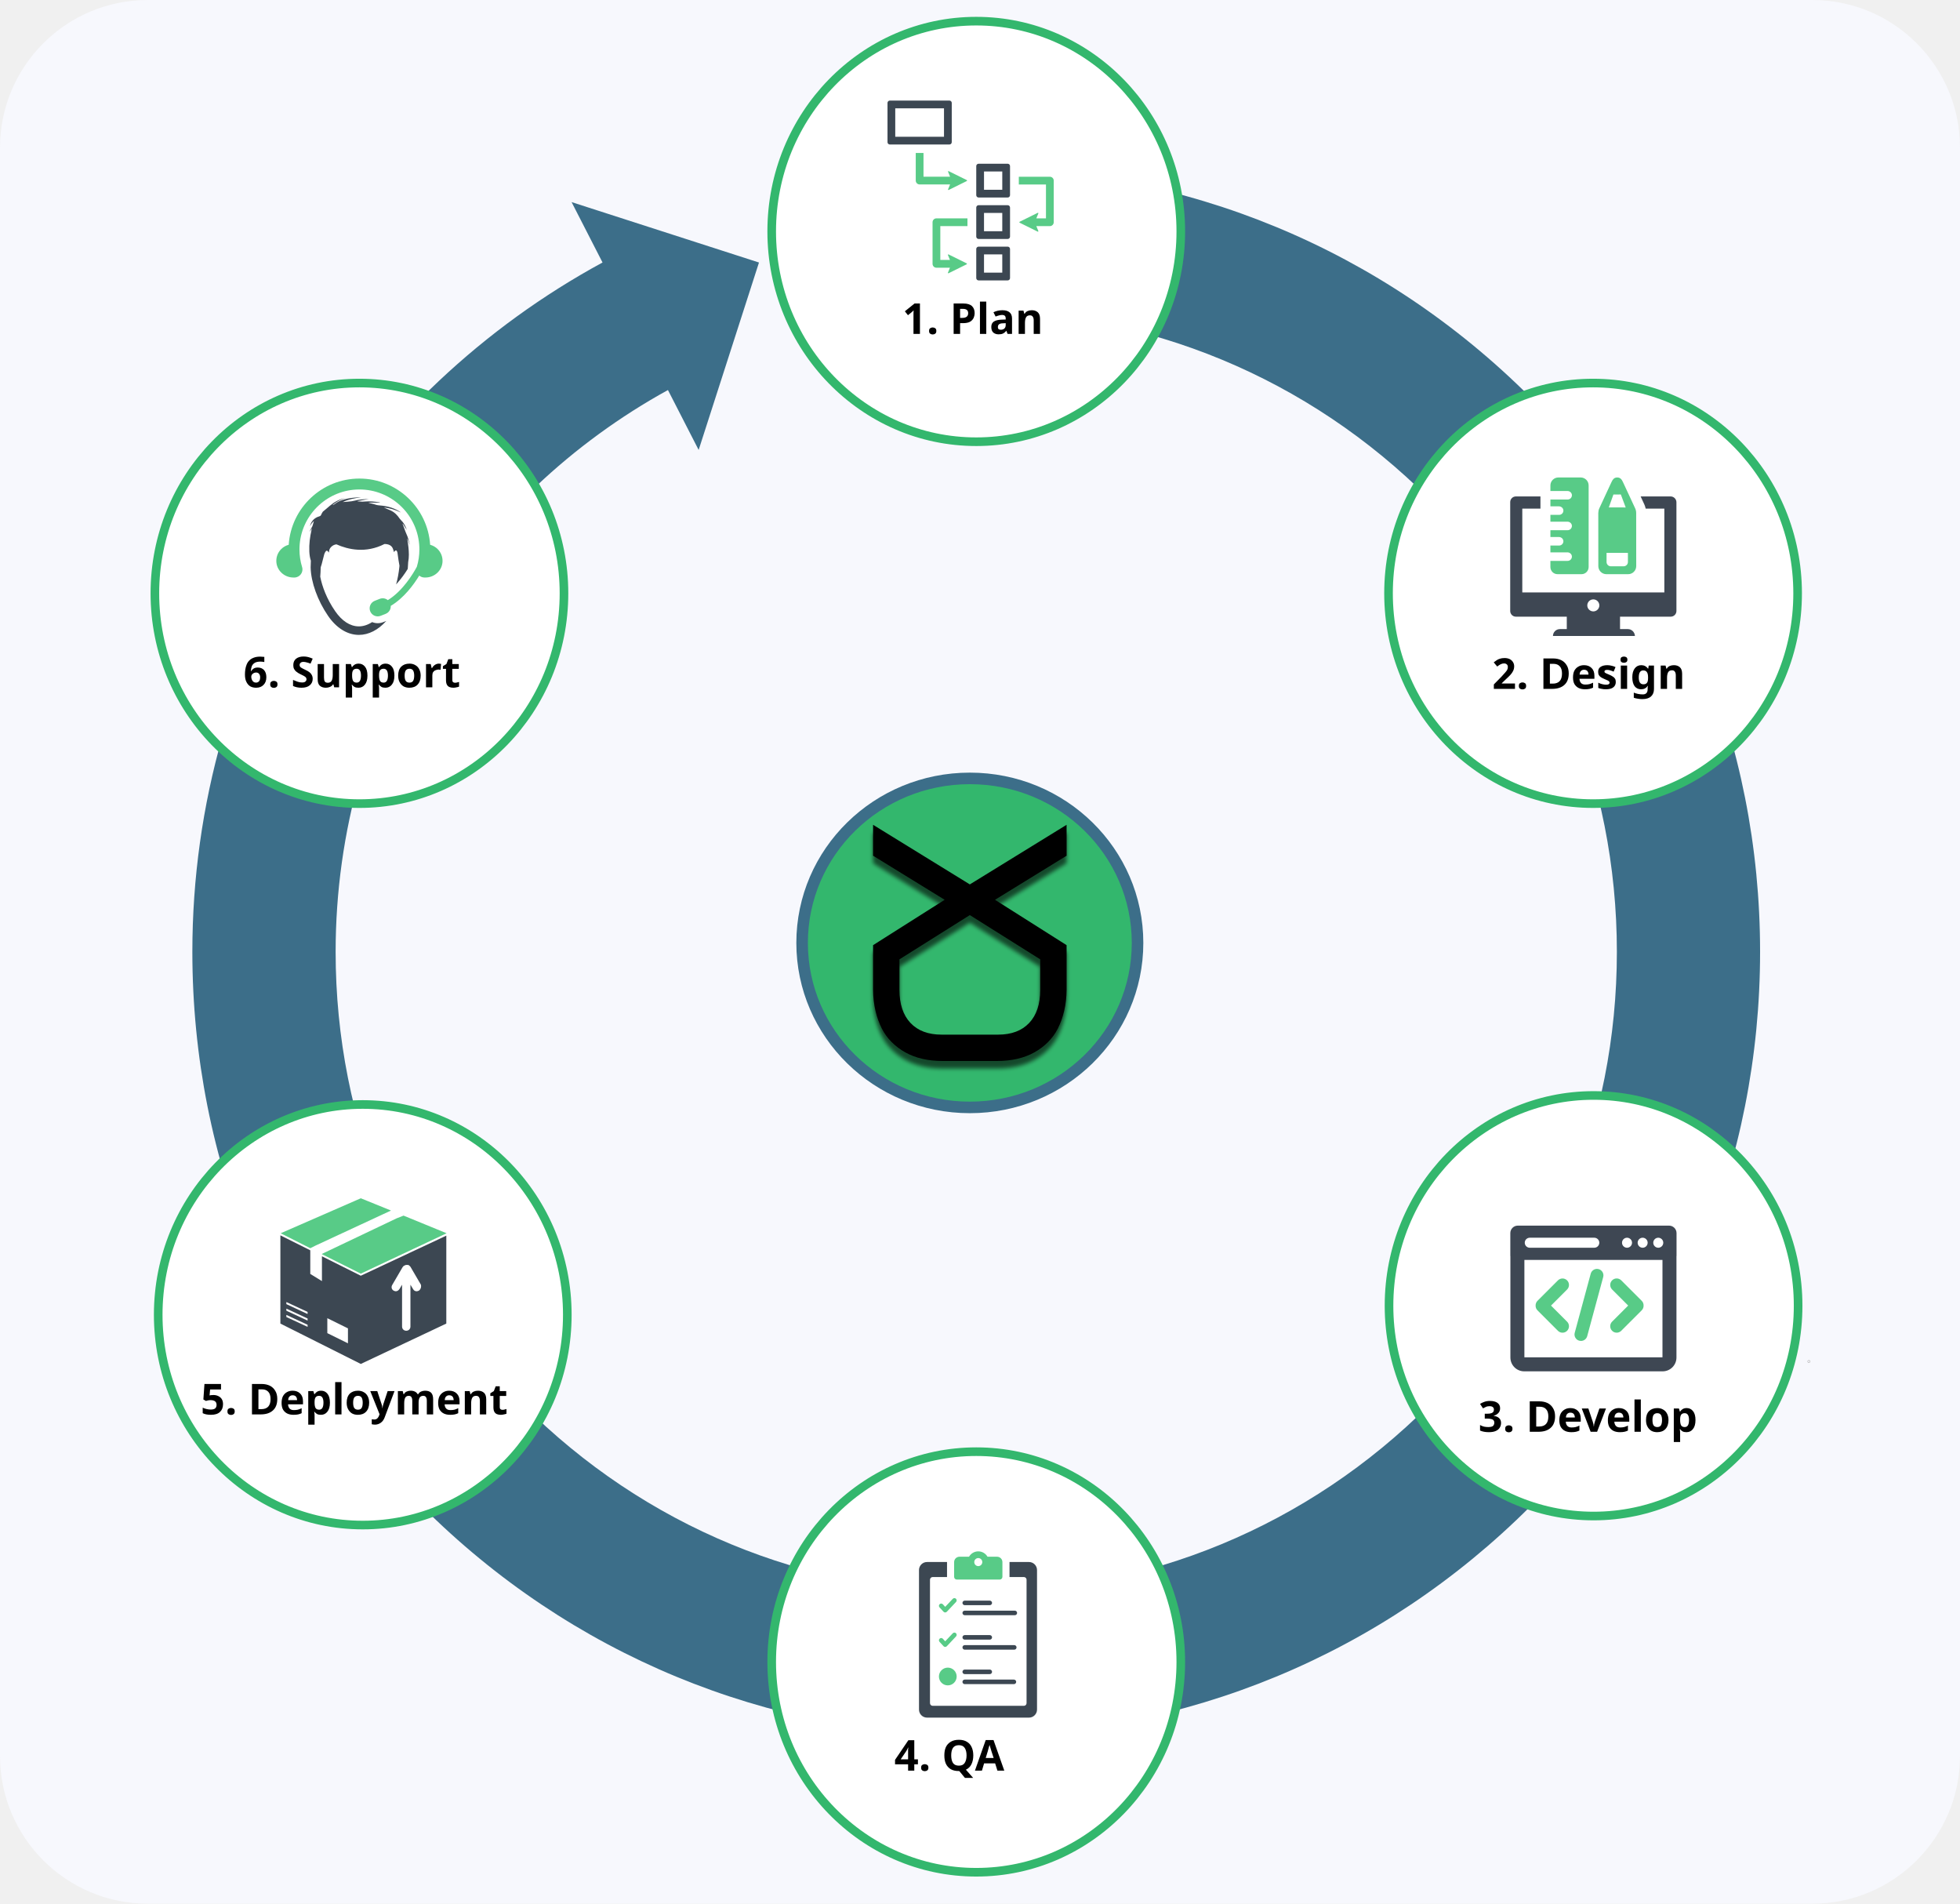
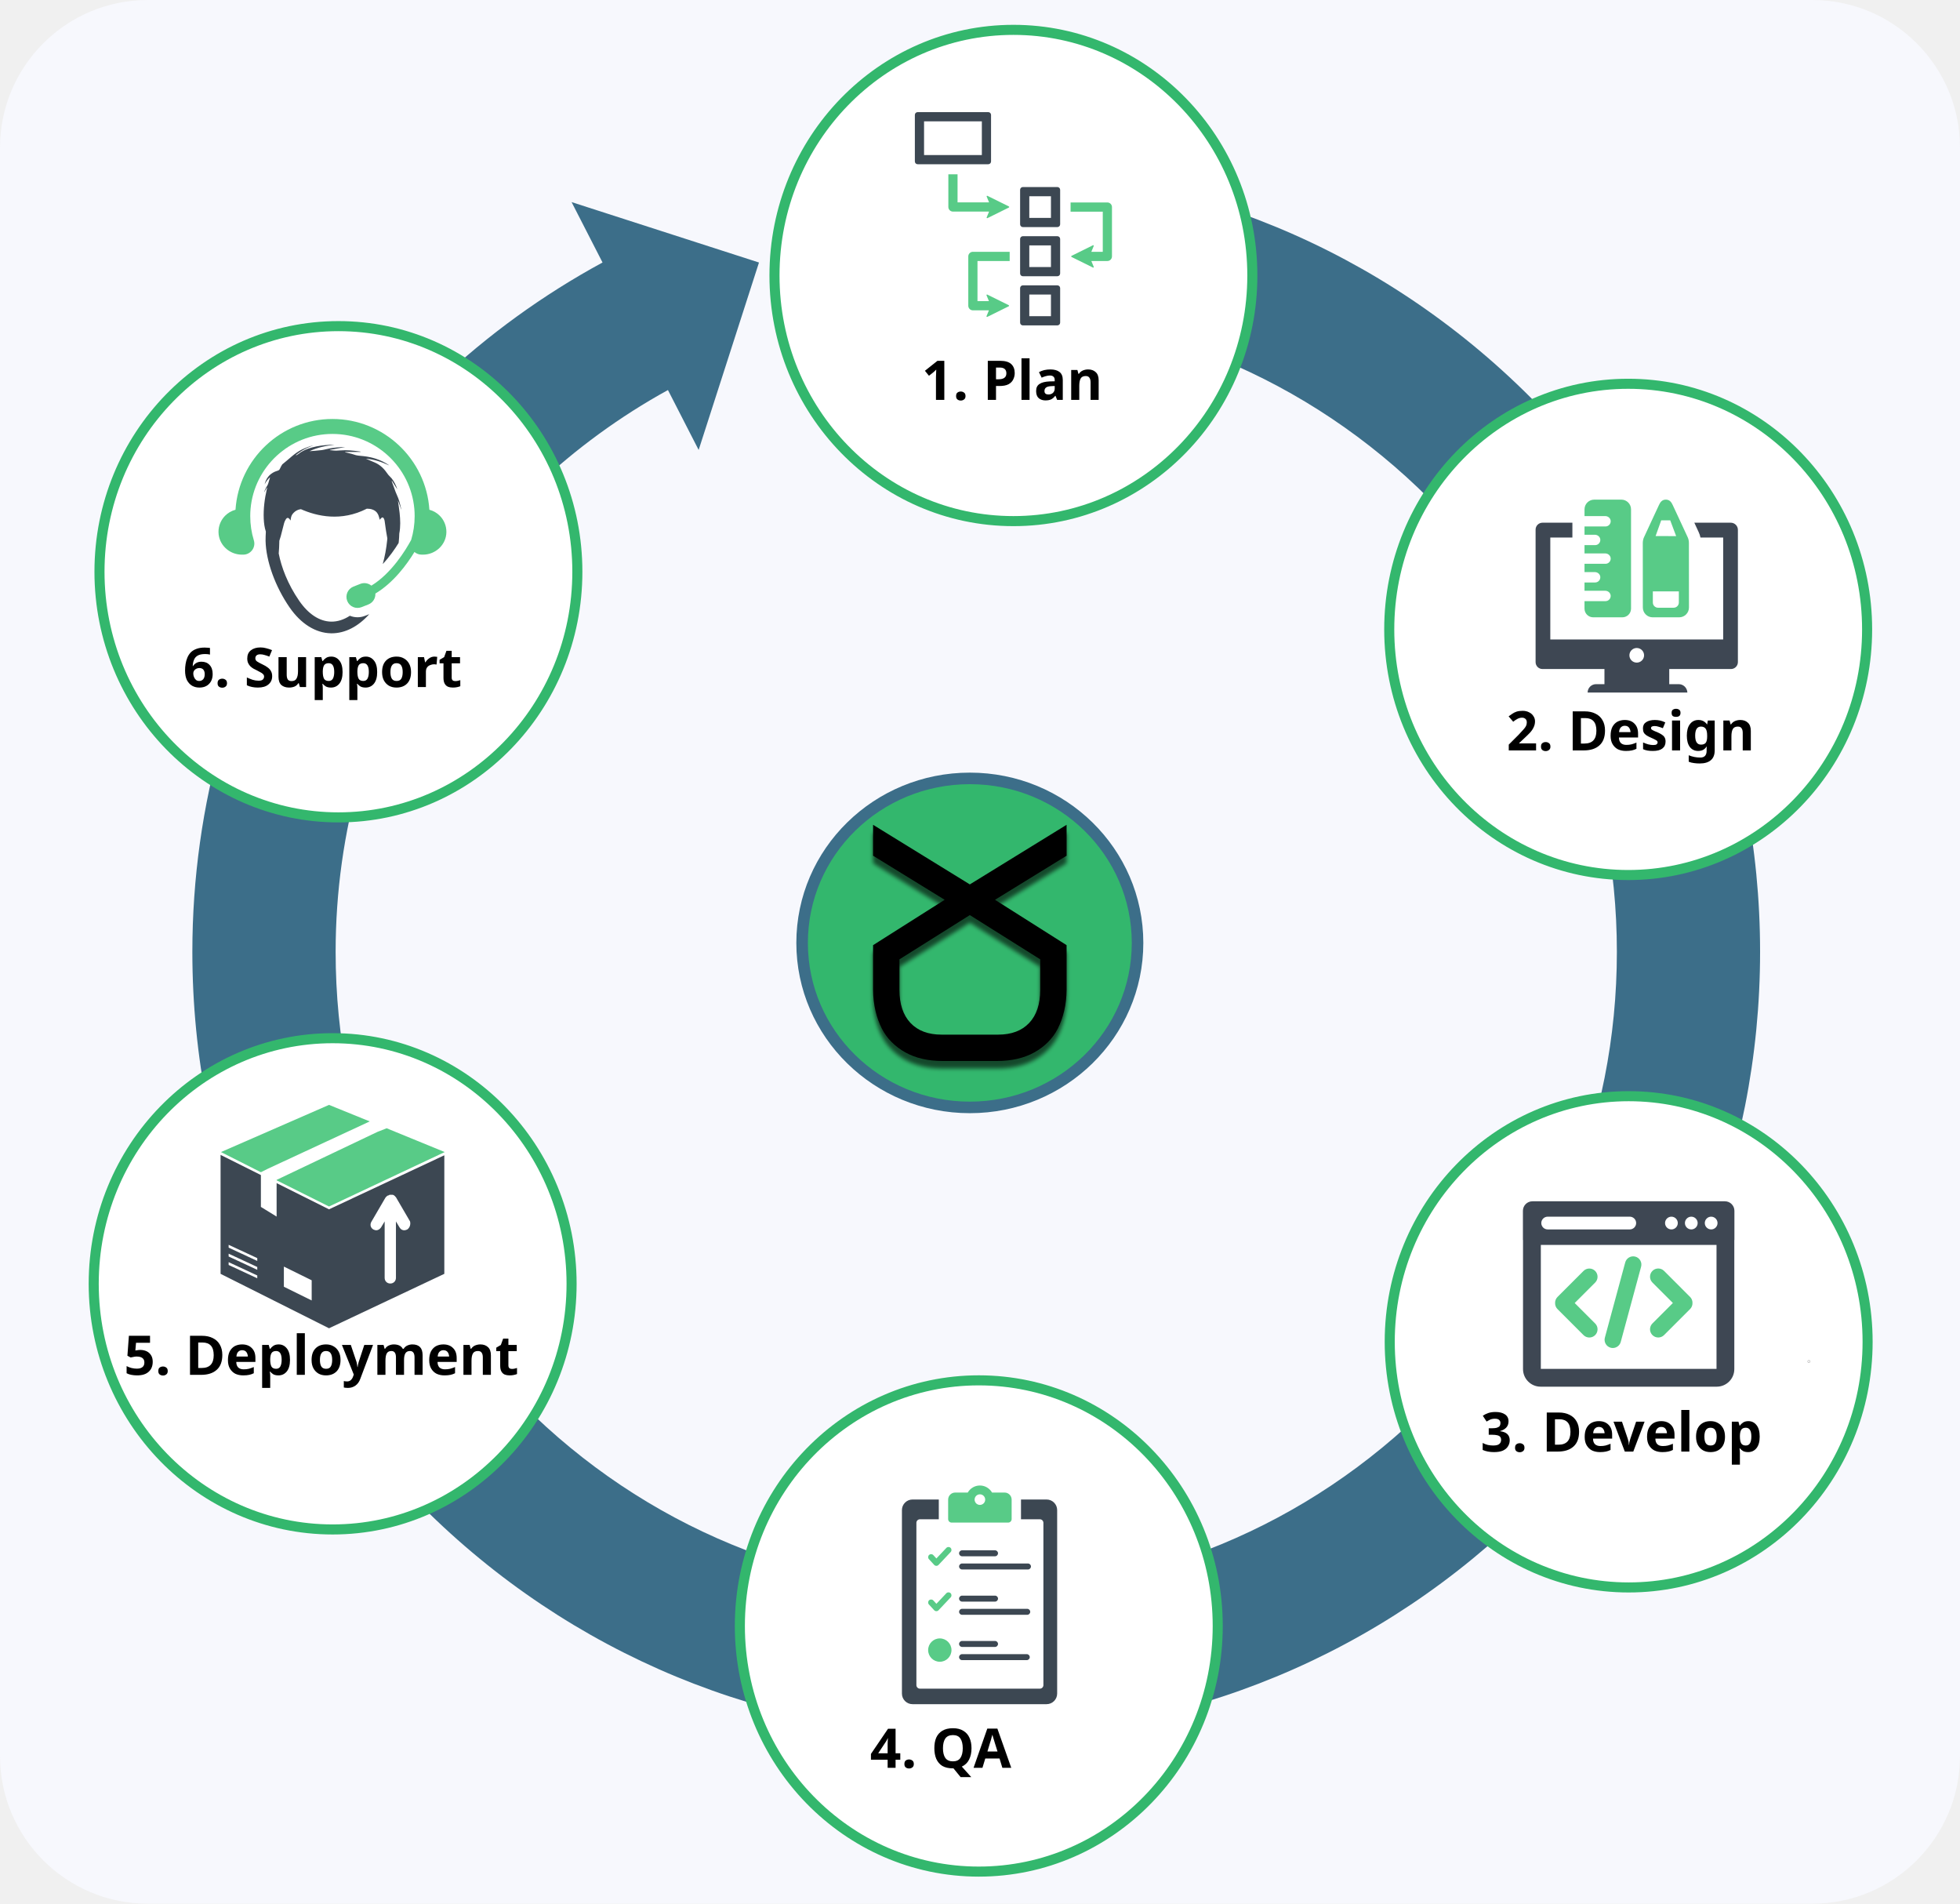
<svg xmlns="http://www.w3.org/2000/svg" width="859.785" height="834.884" viewBox="0 0 227.485 220.896" version="1.1" id="svg1" xml:space="preserve">
  <defs id="defs1">
    <linearGradient id="swatch11">
      <stop style="stop-color:#000000;stop-opacity:1;" offset="0" id="stop11" />
    </linearGradient>
    <filter style="color-interpolation-filters:sRGB" id="filter157-5-8" x="-0.028" y="-0.023" width="1.056" height="1.078">
      <feFlood result="flood" in="SourceGraphic" flood-opacity="0.604" flood-color="rgb(0,0,0)" id="feFlood156-9-8" />
      <feGaussianBlur result="blur" in="SourceGraphic" stdDeviation="1.5" id="feGaussianBlur156-7-6" />
      <feOffset result="offset" in="blur" dx="0" dy="5" id="feOffset156-7-0" />
      <feComposite result="comp1" operator="in" in="flood" in2="offset" id="feComposite156-6-4" />
      <feComposite result="comp2" operator="over" in="SourceGraphic" in2="comp1" id="feComposite157-7-6" />
    </filter>
  </defs>
  <g id="layer1" transform="translate(-16.14564,-1.342948)">
    <rect style="fill:#f7f8fd;fill-opacity:1;stroke:#3c6e89;stroke-width:0;stroke-linecap:butt;stroke-linejoin:bevel;stroke-miterlimit:0;stroke-dasharray:none;stroke-dashoffset:0;paint-order:fill markers stroke" id="rect1" width="227.485" height="220.896" x="16.146" y="1.343" ry="17.153" />
    <path class="st0" d="M 193.786,47.46 C 176.604,30.275 153.757,20.814 129.453,20.814 c -5.625,0 -11.259,0.518 -16.743,1.537 l 3.043,16.347 c 4.483,-0.834 9.094,-1.258 13.7,-1.258 19.861,0 38.533,7.733 52.575,21.778 14.045,14.045 21.778,32.717 21.778,52.575 0,19.858 -7.733,38.533 -21.778,52.575 -14.045,14.045 -32.717,21.778 -52.575,21.778 -19.858,0 -38.533,-7.733 -52.575,-21.778 -14.045,-14.045 -21.778,-32.717 -21.778,-52.575 0,-13.944 3.881,-27.534 11.221,-39.298 6.764,-10.842 16.191,-19.754 27.349,-25.894 l 3.564,6.952 7.002,-21.749 -21.75,-7.011 3.592,7.008 C 72.249,39.313 60.569,50.299 52.215,63.688 43.224,78.097 38.471,94.73 38.471,111.79 c 0,24.303 9.465,47.147 26.647,64.332 17.182,17.185 40.033,26.646 64.332,26.646 24.3,0 47.147,-9.465 64.332,-26.646 17.185,-17.185 26.646,-40.029 26.646,-64.332 0,-24.303 -9.458,-47.147 -26.643,-64.329 z" id="path1-08" style="fill:#3c6e89;fill-opacity:1;stroke:#33b76d;stroke-width:0;stroke-dasharray:none;stroke-opacity:1" />
-     <ellipse style="opacity:1;fill:#ffffff;fill-opacity:1;fill-rule:nonzero;stroke:#33b76d;stroke-width:1;stroke-linejoin:bevel;stroke-miterlimit:0;stroke-dasharray:none;stroke-dashoffset:0;stroke-opacity:1;paint-order:fill markers stroke" id="path11" cx="201.044" cy="70.191" rx="23.741" ry="24.401" />
-     <ellipse style="fill:#ffffff;fill-opacity:1;fill-rule:nonzero;stroke:#33b76d;stroke-width:1;stroke-linejoin:bevel;stroke-miterlimit:0;stroke-dasharray:none;stroke-dashoffset:0;stroke-opacity:1;paint-order:fill markers stroke" id="path11-8" cx="201.101" cy="152.857" rx="23.741" ry="24.401" />
-     <ellipse style="fill:#ffffff;fill-opacity:1;fill-rule:nonzero;stroke:#33b76d;stroke-width:1;stroke-linejoin:bevel;stroke-miterlimit:0;stroke-dasharray:none;stroke-dashoffset:0;stroke-opacity:1;paint-order:fill markers stroke" id="path11-2" cx="129.453" cy="194.191" rx="23.741" ry="24.401" />
-     <ellipse style="fill:#ffffff;fill-opacity:1;fill-rule:nonzero;stroke:#33b76d;stroke-width:1;stroke-linejoin:bevel;stroke-miterlimit:0;stroke-dasharray:none;stroke-dashoffset:0;stroke-opacity:1;paint-order:fill markers stroke" id="path11-4" cx="129.453" cy="28.198" rx="23.741" ry="24.401" />
-     <ellipse style="fill:#ffffff;fill-opacity:1;fill-rule:nonzero;stroke:#33b76d;stroke-width:1;stroke-linejoin:bevel;stroke-miterlimit:0;stroke-dasharray:none;stroke-dashoffset:0;stroke-opacity:1;paint-order:fill markers stroke" id="path11-3" cx="57.862" cy="70.191" rx="23.741" ry="24.401" />
-     <ellipse style="fill:#ffffff;fill-opacity:1;fill-rule:nonzero;stroke:#33b76d;stroke-width:1;stroke-linejoin:bevel;stroke-miterlimit:0;stroke-dasharray:none;stroke-dashoffset:0;stroke-opacity:1;paint-order:fill markers stroke" id="path11-3-8" cx="58.249" cy="153.904" rx="23.741" ry="24.401" />
+     <ellipse style="opacity:1;fill:#ffffff;fill-opacity:1;fill-rule:nonzero;stroke:#33b76d;stroke-width:1.168;stroke-linejoin:bevel;stroke-miterlimit:0;stroke-dasharray:none;stroke-dashoffset:0;stroke-opacity:1;paint-order:fill markers stroke" id="path11" cx="205.118" cy="74.376" rx="27.732" ry="28.502" />
+     <ellipse style="fill:#ffffff;fill-opacity:1;fill-rule:nonzero;stroke:#33b76d;stroke-width:1.168;stroke-linejoin:bevel;stroke-miterlimit:0;stroke-dasharray:none;stroke-dashoffset:0;stroke-opacity:1;paint-order:fill markers stroke" id="path11-8" cx="205.175" cy="157.042" rx="27.732" ry="28.502" />
+     <ellipse style="fill:#ffffff;fill-opacity:1;fill-rule:nonzero;stroke:#33b76d;stroke-width:1.168;stroke-linejoin:bevel;stroke-miterlimit:0;stroke-dasharray:none;stroke-dashoffset:0;stroke-opacity:1;paint-order:fill markers stroke" id="path11-2" cx="129.748" cy="190.015" rx="27.732" ry="28.502" />
+     <ellipse style="fill:#ffffff;fill-opacity:1;fill-rule:nonzero;stroke:#33b76d;stroke-width:1.168;stroke-linejoin:bevel;stroke-miterlimit:0;stroke-dasharray:none;stroke-dashoffset:0;stroke-opacity:1;paint-order:fill markers stroke" id="path11-4" cx="133.766" cy="33.309" rx="27.731" ry="28.502" />
+     <ellipse style="fill:#ffffff;fill-opacity:1;fill-rule:nonzero;stroke:#33b76d;stroke-width:1.168;stroke-linejoin:bevel;stroke-miterlimit:0;stroke-dasharray:none;stroke-dashoffset:0;stroke-opacity:1;paint-order:fill markers stroke" id="path11-3" cx="55.424" cy="67.687" rx="27.732" ry="28.502" />
+     <ellipse style="fill:#ffffff;fill-opacity:1;fill-rule:nonzero;stroke:#33b76d;stroke-width:1.168;stroke-linejoin:bevel;stroke-miterlimit:0;stroke-dasharray:none;stroke-dashoffset:0;stroke-opacity:1;paint-order:fill markers stroke" id="path11-3-8" cx="54.754" cy="150.313" rx="27.732" ry="28.502" />
  </g>
  <g id="layer2" transform="translate(-16.14564,-1.342948)">
-     <text xml:space="preserve" style="font-style:normal;font-variant:normal;font-weight:bold;font-stretch:normal;font-size:4.939px;line-height:1.25;font-family:Verdana;-inkscape-font-specification:'Verdana, Bold';font-variant-ligatures:normal;font-variant-caps:normal;font-variant-numeric:normal;font-variant-east-asian:normal;stroke-width:0.297" x="129.54" y="206.801" id="text7-1-3">
-       <tspan style="font-style:normal;font-variant:normal;font-weight:bold;font-stretch:normal;font-size:4.939px;font-family:Montserrat;-inkscape-font-specification:'Montserrat Bold';font-variant-ligatures:normal;font-variant-caps:normal;font-variant-numeric:normal;font-variant-east-asian:normal;text-align:center;text-anchor:middle;stroke-width:0.297" x="129.54" y="206.801" id="tspan11">4. QA</tspan>
+     <text xml:space="preserve" style="font-style:normal;font-variant:normal;font-weight:bold;font-stretch:normal;font-size:6.35px;line-height:1.25;font-family:Verdana;-inkscape-font-specification:'Verdana, Bold';font-variant-ligatures:normal;font-variant-caps:normal;font-variant-numeric:normal;font-variant-east-asian:normal;stroke-width:0.297" x="129.45" y="206.473" id="text7-1-3">
+       <tspan style="font-style:normal;font-variant:normal;font-weight:bold;font-stretch:normal;font-size:6.35px;font-family:Montserrat;-inkscape-font-specification:'Montserrat Bold';font-variant-ligatures:normal;font-variant-caps:normal;font-variant-numeric:normal;font-variant-east-asian:normal;text-align:center;text-anchor:middle;stroke-width:0.297" x="129.45" y="206.473" id="tspan11">4. QA</tspan>
    </text>
-     <g id="g11-1" transform="matrix(0.309516,0,0,0.309516,119.7527,181.0987)" style="stroke-width:1;stroke-dasharray:none">
+     <g id="g11-1" transform="matrix(0.4070675,0,0,0.4070675,116.8094,173.3754)" style="stroke-width:1;stroke-dasharray:none">
      <path d="m 39.141,2.845 h -3.576 c -0.697,-1.197 -1.98,-2.011 -3.466,-2.011 -1.485,0 -2.768,0.814 -3.465,2.011 h -3.576 c -1.111,0 -2.012,0.901 -2.012,2.012 v 5.546 c 0,0.556 0.45,1.006 1.006,1.006 h 16.094 c 0.556,0 1.006,-0.45 1.006,-1.006 V 4.857 C 41.153,3.746 40.252,2.845 39.141,2.845 Z M 32.1,6.366 c -0.833,0 -1.508,-0.676 -1.508,-1.509 0,-0.833 0.675,-1.509 1.508,-1.509 0.833,0 1.509,0.676 1.509,1.509 0,0.833 -0.675,1.509 -1.509,1.509 z" fill="#58cb87" id="path1-52-3" style="stroke-width:1;stroke-dasharray:none" />
      <path d="m 51.111,4.826 h -7.294 c 0,0.01 10e-4,0.02 10e-4,0.03 v 5.546 c 0,0.02 -10e-4,0.04 -0.002,0.06 H 49.2 c 0.556,0 1.006,0.45 1.006,1.006 v 46.27 c 0,0.556 -0.45,1.006 -1.006,1.006 H 15 c -0.555,0 -1.006,-0.45 -1.006,-1.006 v -46.27 c 0,-0.556 0.45,-1.006 1.006,-1.006 h 5.384 c 0,-0.02 -0.002,-0.04 -0.002,-0.06 V 4.857 c 0,-0.01 10e-4,-0.02 10e-4,-0.03 H 12.888 C 11.222,4.827 9.87,6.178 9.87,7.845 V 60.15 c 0,1.666 1.351,3.017 3.018,3.017 h 38.223 c 1.667,0 3.018,-1.351 3.018,-3.017 V 7.844 c 0,-1.666 -1.351,-3.018 -3.018,-3.018 z" fill="#3c4752" id="path2-5-8" style="stroke-width:1;stroke-dasharray:none" />
      <g id="g10-4-0" style="stroke-width:1;stroke-dasharray:none">
        <path d="M 36.412,21.011 H 27.02 c -0.47,0 -0.851,-0.381 -0.851,-0.852 0,-0.47 0.381,-0.852 0.851,-0.852 h 9.393 c 0.47,0 0.852,0.381 0.852,0.852 -10e-4,0.471 -0.382,0.852 -0.853,0.852 z" fill="#3c4752" id="path3-74-9" style="stroke-width:1;stroke-dasharray:none" />
        <path d="M 45.805,24.77 H 27.02 c -0.47,0 -0.851,-0.381 -0.851,-0.852 0,-0.471 0.381,-0.852 0.851,-0.852 h 18.785 c 0.471,0 0.851,0.381 0.851,0.852 10e-4,0.471 -0.381,0.852 -0.851,0.852 z" fill="#3c4752" id="path4-4-7" style="stroke-width:1;stroke-dasharray:none" />
        <path d="M 36.412,33.932 H 27.02 c -0.47,0 -0.851,-0.381 -0.851,-0.852 0,-0.471 0.381,-0.852 0.851,-0.852 h 9.393 c 0.47,0 0.852,0.381 0.852,0.852 -10e-4,0.471 -0.382,0.852 -0.853,0.852 z" fill="#3c4752" id="path5-30-9" style="stroke-width:1;stroke-dasharray:none" />
        <path d="M 45.599,37.691 H 27.02 c -0.47,0 -0.851,-0.381 -0.851,-0.852 0,-0.471 0.381,-0.852 0.851,-0.852 h 18.579 c 0.47,0 0.851,0.381 0.851,0.852 0,0.471 -0.381,0.852 -0.851,0.852 z" fill="#3c4752" id="path6-78-9" style="stroke-width:1;stroke-dasharray:none" />
        <path d="M 36.412,46.853 H 27.02 c -0.47,0 -0.851,-0.381 -0.851,-0.852 0,-0.471 0.381,-0.852 0.851,-0.852 h 9.393 c 0.47,0 0.852,0.381 0.852,0.852 -10e-4,0.47 -0.382,0.852 -0.853,0.852 z" fill="#3c4752" id="path7-6-3" style="stroke-width:1;stroke-dasharray:none" />
        <path d="M 45.465,50.612 H 27.02 c -0.47,0 -0.851,-0.381 -0.851,-0.852 0,-0.471 0.381,-0.852 0.851,-0.852 h 18.445 c 0.47,0 0.851,0.381 0.851,0.852 10e-4,0.47 -0.381,0.852 -0.851,0.852 z" fill="#3c4752" id="path8-8-2" style="stroke-width:1;stroke-dasharray:none" />
        <path d="M 19.689,23.736 H 19.684 C 19.447,23.735 19.222,23.634 19.062,23.46 l -1.494,-1.627 c -0.318,-0.347 -0.295,-0.885 0.052,-1.203 0.346,-0.318 0.885,-0.296 1.203,0.051 l 0.874,0.952 2.829,-3.001 c 0.322,-0.343 0.862,-0.358 1.204,-0.036 0.342,0.323 0.358,0.862 0.036,1.204 l -3.457,3.668 c -0.161,0.172 -0.386,0.268 -0.62,0.268 z" fill="#58cb87" id="path9-8-4" style="stroke-width:1;stroke-dasharray:none" />
        <path d="m 19.689,36.657 h -0.005 c -0.237,-10e-4 -0.462,-0.102 -0.622,-0.276 l -1.494,-1.627 c -0.318,-0.346 -0.295,-0.885 0.052,-1.203 0.346,-0.318 0.885,-0.295 1.203,0.052 l 0.874,0.952 2.829,-3.002 c 0.322,-0.342 0.862,-0.358 1.204,-0.035 0.342,0.323 0.358,0.862 0.036,1.204 l -3.457,3.668 c -0.161,0.171 -0.386,0.267 -0.62,0.267 z" fill="#58cb87" id="path10-4-3" style="stroke-width:1;stroke-dasharray:none" />
        <circle cx="20.67" cy="47.749" fill="#58cb87" r="3.327" id="circle10-7" style="stroke-width:1;stroke-dasharray:none" />
      </g>
    </g>
-     <text xml:space="preserve" style="font-style:normal;font-variant:normal;font-weight:bold;font-stretch:normal;font-size:4.939px;line-height:1.25;font-family:Verdana;-inkscape-font-specification:'Verdana, Bold';font-variant-ligatures:normal;font-variant-caps:normal;font-variant-numeric:normal;font-variant-east-asian:normal;stroke-width:0.236" x="44.403" y="81.097" id="text7-1-2-4">
-       <tspan id="tspan7-7-9-1" style="font-style:normal;font-variant:normal;font-weight:bold;font-stretch:normal;font-size:4.939px;font-family:Montserrat;-inkscape-font-specification:'Montserrat Bold';font-variant-ligatures:normal;font-variant-caps:normal;font-variant-numeric:normal;font-variant-east-asian:normal;stroke-width:0.236" x="44.403" y="81.097">6. Support</tspan>
+     <text xml:space="preserve" style="font-style:normal;font-variant:normal;font-weight:bold;font-stretch:normal;font-size:6.35px;line-height:1.25;font-family:Verdana;-inkscape-font-specification:'Verdana, Bold';font-variant-ligatures:normal;font-variant-caps:normal;font-variant-numeric:normal;font-variant-east-asian:normal;stroke-width:0.236" x="37.408" y="81.062" id="text7-1-2-4">
+       <tspan id="tspan7-7-9-1" style="font-style:normal;font-variant:normal;font-weight:bold;font-stretch:normal;font-size:6.35px;font-family:Montserrat;-inkscape-font-specification:'Montserrat Bold';font-variant-ligatures:normal;font-variant-caps:normal;font-variant-numeric:normal;font-variant-east-asian:normal;stroke-width:0.236" x="37.408" y="81.062">6. Support</tspan>
    </text>
-     <g id="g2-3-1" transform="matrix(0.3127577,0,0,0.3127577,47.85415,55.93526)">
+     <g id="g2-3-1" transform="matrix(0.4287853,0,0,0.4287853,41.00953,48.67355)">
      <path d="M 61.036,29.171 C 60.274,28.409 59.313,27.846 58.241,27.563 57.345,13.867 45.918,3 32,3 18.082,3 6.655,13.867 5.759,27.562 4.687,27.845 3.726,28.408 2.964,29.17 c -1.133,1.133 -1.828,2.707 -1.807,4.443 0.041,3.408 2.927,6.1 6.335,6.1 h 0.351 0.002 c 2.012,0 3.473,-1.942 2.882,-3.865 -0.647,-2.105 -0.979,-4.308 -0.979,-6.55 0,-0.654 0.027,-1.301 0.084,-1.939 C 10.816,15.991 20.385,7.046 32,7.046 c 11.615,0 21.184,8.945 22.168,20.314 0.057,0.637 0.084,1.285 0.084,1.939 0,2.2 -0.323,4.366 -0.949,6.439 -1.449,2.683 -5.283,9.014 -10.765,12.363 -0.812,-0.667 -1.951,-0.887 -2.998,-0.475 l -1.855,0.731 C 36.149,48.963 35.394,50.7 36,52.236 c 0.606,1.537 2.343,2.291 3.879,1.685 l 1.855,-0.731 c 1.23,-0.485 1.957,-1.696 1.888,-2.948 4.91,-2.932 8.53,-7.892 10.578,-11.248 0.521,0.444 1.198,0.718 1.954,0.718 h 0.354 c 3.408,0 6.294,-2.692 6.335,-6.1 0.021,-1.735 -0.674,-3.309 -1.807,-4.441 z" fill="#58cb87" id="path1-1-2" />
      <path d="m 40.807,56.275 c -0.662,0.261 -1.345,0.385 -2.018,0.385 -0.718,0 -1.423,-0.143 -2.077,-0.409 -1.64,1.07 -3.361,1.62 -5.071,1.588 -3.159,-0.066 -6.152,-2.023 -8.657,-5.66 -3.13,-4.546 -4.821,-9.145 -5.527,-12.779 0.096,-1.042 0.136,-2.089 0.158,-3.137 0.003,-0.127 -0.008,-0.26 0.027,-0.379 0.108,-0.374 0.253,-0.737 0.352,-1.113 0.316,-1.207 0.605,-2.42 0.933,-3.624 0.09,-0.329 0.251,-0.647 0.424,-0.944 0.336,-0.575 0.725,-0.574 1.108,-0.023 0.062,0.09 0.123,0.181 0.203,0.299 0.118,-1.127 0.281,-1.517 0.831,-2.095 0.542,-0.571 1.226,-0.889 1.971,-0.978 4.326,1.924 10.894,3.431 17.851,-0.134 0.462,0.009 0.92,0.046 1.377,0.185 0.764,0.232 1.334,0.682 1.663,1.387 0.212,0.452 0.31,0.958 0.454,1.425 0.096,-0.113 0.214,-0.275 0.354,-0.415 0.325,-0.324 0.588,-0.275 0.778,0.147 0.078,0.173 0.148,0.358 0.176,0.544 0.136,0.9 0.246,1.805 0.385,2.705 0.106,0.688 0.233,1.372 0.355,2.058 -0.014,0.165 -0.025,0.328 -0.042,0.494 -0.233,2.283 -0.633,4.429 -1.198,6.456 1.804,-1.933 3.26,-4.031 4.291,-5.7 0.016,-0.146 0.036,-0.289 0.051,-0.436 0.073,-0.717 0.115,-1.424 0.133,-2.121 0.363,-1.851 0.282,-3.715 0.089,-5.575 -0.115,-1.112 -0.302,-2.217 -0.465,-3.384 0.178,0.458 0.345,0.866 0.494,1.28 0.146,0.408 0.272,0.824 0.407,1.236 0.01,-0.078 -0.002,-0.149 -0.017,-0.22 -0.273,-1.313 -0.596,-2.611 -1.18,-3.829 -0.121,-0.253 -0.229,-0.514 -0.327,-0.777 -0.335,-0.905 -0.662,-1.812 -0.992,-2.719 -0.026,-0.071 -0.052,-0.141 -0.078,-0.211 0.029,-0.016 0.058,-0.032 0.086,-0.047 0.483,0.763 0.966,1.526 1.449,2.288 -0.074,-0.257 -0.165,-0.511 -0.267,-0.76 -0.438,-1.064 -1.003,-2.043 -1.856,-2.837 -0.177,-0.165 -0.342,-0.352 -0.477,-0.553 -0.885,-1.317 -1.953,-2.428 -3.43,-3.083 -0.649,-0.288 -1.306,-0.561 -1.959,-0.84 -0.164,-0.07 -0.327,-0.141 -0.491,-0.212 2.218,0.175 4.281,0.867 6.273,1.809 -0.066,-0.068 -0.14,-0.119 -0.214,-0.169 -2.033,-1.374 -4.307,-2.063 -6.72,-2.346 -0.901,-0.106 -1.818,-0.099 -2.682,-0.446 -0.302,-0.122 -0.628,-0.187 -0.945,-0.269 -0.454,-0.118 -0.91,-0.227 -1.365,-0.341 0.002,-0.026 0.004,-0.052 0.006,-0.078 1.392,0 2.785,0 4.177,0 -0.032,-0.081 -0.07,-0.106 -0.11,-0.112 -1.817,-0.261 -3.638,-0.458 -5.476,-0.292 -0.629,0.057 -1.25,0.085 -1.876,-10e-4 -0.277,-0.038 -0.557,-0.049 -0.835,-0.072 -0.001,-0.027 -0.003,-0.054 -0.004,-0.08 1.363,-0.254 2.726,-0.508 4.168,-0.777 -1.447,0.036 -2.81,0.13 -4.158,0.369 -0.752,0.134 -1.488,0.374 -2.244,0.473 -1.081,0.141 -2.173,0.196 -3.267,0.288 2.16,-1.028 4.472,-1.475 6.827,-1.737 -0.443,0.013 -0.886,-0.006 -1.326,0.016 -1.632,0.085 -3.251,0.278 -4.832,0.71 -1.311,0.358 -2.554,0.858 -3.625,1.728 -0.203,0.165 -0.448,0.278 -0.674,0.415 -0.022,-0.034 -0.045,-0.069 -0.067,-0.104 0.491,-0.357 0.966,-0.741 1.479,-1.062 0.524,-0.327 1.076,-0.615 1.635,-0.879 0.54,-0.255 1.104,-0.457 1.658,-0.682 -1.098,0.279 -2.155,0.664 -3.171,1.163 -2.017,0.99 -3.533,2.64 -5.275,3.992 -0.007,0.006 -0.014,0.012 -0.019,0.02 -0.112,0.182 -0.233,0.358 -0.332,0.547 -0.148,0.281 -0.259,0.583 -0.427,0.851 -0.076,0.121 -0.24,0.206 -0.381,0.264 -0.285,0.118 -0.592,0.185 -0.873,0.311 -1.502,0.674 -2.388,1.851 -2.764,3.435 0.36,-0.719 0.815,-1.365 1.481,-1.95 -0.18,0.62 -0.33,1.171 -0.504,1.714 -0.071,0.221 -0.17,0.439 -0.296,0.633 -0.354,0.542 -0.626,1.117 -0.834,1.803 0.284,-0.484 0.53,-0.903 0.776,-1.323 0.02,0.01 0.041,0.021 0.061,0.031 -0.025,0.114 -0.049,0.229 -0.076,0.343 -0.61,2.659 -0.963,5.345 -0.841,8.079 0.053,1.182 0.205,2.333 0.571,3.443 -0.051,0.799 -0.078,1.618 -0.079,2.457 v 0.033 c 0.108,5.455 2.593,12.355 6.485,18.006 3.061,4.445 7.036,6.94 11.194,7.026 C 31.65,60.999 31.725,61 31.8,61 c 3.621,0 7.173,-1.822 10.167,-5.182 z" fill="#3c4752" id="path2-49-2" />
    </g>
-     <text xml:space="preserve" style="font-style:normal;font-variant:normal;font-weight:bold;font-stretch:normal;font-size:4.939px;line-height:1.25;font-family:Verdana;-inkscape-font-specification:'Verdana, Bold';font-variant-ligatures:normal;font-variant-caps:normal;font-variant-numeric:normal;font-variant-east-asian:normal;stroke-width:0.236" x="39.436" y="165.465" id="text7-6-2-31-9">
-       <tspan id="tspan7-5-4-9-0" style="font-style:normal;font-variant:normal;font-weight:bold;font-stretch:normal;font-size:4.939px;font-family:Montserrat;-inkscape-font-specification:'Montserrat Bold';font-variant-ligatures:normal;font-variant-caps:normal;font-variant-numeric:normal;font-variant-east-asian:normal;stroke-width:0.236" x="39.436" y="165.465">5. Deployment</tspan>
+     <text xml:space="preserve" style="font-style:normal;font-variant:normal;font-weight:bold;font-stretch:normal;font-size:6.35px;line-height:1.25;font-family:Verdana;-inkscape-font-specification:'Verdana, Bold';font-variant-ligatures:normal;font-variant-caps:normal;font-variant-numeric:normal;font-variant-east-asian:normal;stroke-width:0.236" x="30.529" y="160.875" id="text7-6-2-31-9">
+       <tspan id="tspan7-5-4-9-0" style="font-style:normal;font-variant:normal;font-weight:bold;font-stretch:normal;font-size:6.35px;font-family:Montserrat;-inkscape-font-specification:'Montserrat Bold';font-variant-ligatures:normal;font-variant-caps:normal;font-variant-numeric:normal;font-variant-east-asian:normal;stroke-width:0.236" x="30.529" y="160.875">5. Deployment</tspan>
    </text>
-     <g id="g3-0-0" transform="matrix(0.3469975,0,0,0.3469975,47.23057,138.8938)">
+     <g id="g3-0-0" transform="matrix(0.4679,0,0,0.4679,39.78126,127.5376)">
      <g id="g2-6-2">
-         <polygon class="st0" points="31.1,4.3 41.2,8.4 16,20.1 14.2,21 4.3,16 " id="polygon1-1" style="fill:#58cb87" />
-         <polygon class="st0" points="45.4,10.1 59.8,16 31.1,29.5 18.1,23 18.1,22.9 43.1,11 " id="polygon2-8-7" style="fill:#58cb87" />
+         <polygon class="st0" points="4.3,16 31.1,4.3 41.2,8.4 16,20.1 14.2,21 " id="polygon1-1" style="fill:#58cb87" />
+         <polygon class="st0" points="18.1,22.9 43.1,11 45.4,10.1 59.8,16 31.1,29.5 18.1,23 " id="polygon2-8-7" style="fill:#58cb87" />
      </g>
      <path class="st1" d="m 31.1,30.2 -13,-6.5 V 32 l -3.9,-2.4 v -7.9 l -10,-5 V 46.2 L 31.1,59.7 59.7,46.2 V 16.8 Z M 13.3,47.3 6.2,44 v -0.7 l 7.1,3.3 z m 0,-2.1 -7.1,-3.3 v -0.7 l 7.1,3.3 z M 13.3,43 6.2,39.7 V 39 l 7.1,3.3 z m 13.5,9.8 -6.9,-3.4 v -5 l 6.9,3.4 z M 50.5,35.2 c -0.2,0.1 -0.5,0.2 -0.7,0.2 -0.5,0 -0.9,-0.2 -1.2,-0.7 l -0.9,-1.5 v 14 c 0,0.8 -0.6,1.4 -1.4,1.4 -0.8,0 -1.4,-0.6 -1.4,-1.4 v -14 L 44,34.7 c -0.3,0.4 -0.7,0.7 -1.2,0.7 -0.2,0 -0.5,-0.1 -0.7,-0.2 -0.7,-0.4 -0.9,-1.2 -0.5,-1.9 l 3.5,-6 c 0,0 0,0 0.1,-0.1 0,-0.1 0.1,-0.1 0.1,-0.1 0,-0.1 0.1,-0.1 0.1,-0.1 0,0 0.1,-0.1 0.1,-0.1 0,0 0,0 0.1,-0.1 0,0 0.1,0 0.1,0 0.1,0 0.1,0 0.2,-0.1 0.1,0 0.1,0 0.2,-0.1 0.1,0 0.1,0 0.2,0 0,0 0.1,0 0.1,0 0,0 0.1,0 0.1,0 0.1,0 0.1,0 0.2,0 0.1,0 0.1,0 0.2,0 0.1,0 0.1,0 0.2,0.1 0,0 0.1,0 0.1,0 0,0 0,0 0.1,0.1 0,0 0.1,0.1 0.1,0.1 0.1,0 0.1,0.1 0.1,0.1 0,0 0.1,0.1 0.1,0.1 0,0 0,0 0.1,0.1 l 3.5,6 c 0.2,0.8 -0.1,1.6 -0.7,2 z" id="path2-92-5" style="fill:#3c4752" />
    </g>
-     <text xml:space="preserve" style="font-style:normal;font-variant:normal;font-weight:bold;font-stretch:normal;font-size:4.939px;line-height:1.25;font-family:Verdana;-inkscape-font-specification:'Verdana, Bold';font-variant-ligatures:normal;font-variant-caps:normal;font-variant-numeric:normal;font-variant-east-asian:normal;stroke-width:0.297" x="187.739" y="167.481" id="text7-6-2-8">
-       <tspan id="tspan7-5-4-7" style="font-style:normal;font-variant:normal;font-weight:bold;font-stretch:normal;font-size:4.939px;font-family:Montserrat;-inkscape-font-specification:'Montserrat Bold';font-variant-ligatures:normal;font-variant-caps:normal;font-variant-numeric:normal;font-variant-east-asian:normal;stroke-width:0.297" x="187.739" y="167.481">3. Develop</tspan>
+     <text xml:space="preserve" style="font-style:normal;font-variant:normal;font-weight:bold;font-stretch:normal;font-size:6.35px;line-height:1.25;font-family:Verdana;-inkscape-font-specification:'Verdana, Bold';font-variant-ligatures:normal;font-variant-caps:normal;font-variant-numeric:normal;font-variant-east-asian:normal;stroke-width:0.297" x="187.995" y="169.777" id="text7-6-2-8">
+       <tspan id="tspan7-5-4-7" style="font-style:normal;font-variant:normal;font-weight:bold;font-stretch:normal;font-size:6.35px;font-family:Montserrat;-inkscape-font-specification:'Montserrat Bold';font-variant-ligatures:normal;font-variant-caps:normal;font-variant-numeric:normal;font-variant-east-asian:normal;stroke-width:0.297" x="187.995" y="169.777">3. Develop</tspan>
    </text>
-     <g id="g5-1" transform="matrix(1.121826,0,0,1.121826,-6.020595,32.96057)">
+     <g id="g5-1" transform="matrix(1.427338,0,0,1.427338,-58.33249,0.01638836)">
      <path d="m 181.889,108.523 -1.663,-1.663 1.663,-1.663 c 0.126,-0.126 0.196,-0.294 0.196,-0.473 0,-0.179 -0.07,-0.347 -0.196,-0.473 -0.261,-0.261 -0.685,-0.261 -0.946,0 l -2.116,2.116 c -0.129,0.129 -0.2,0.309 -0.195,0.492 -0.006,0.184 0.065,0.363 0.195,0.493 l 2.116,2.116 c 0.126,0.126 0.294,0.196 0.473,0.196 0.179,0 0.347,-0.07 0.473,-0.196 0.126,-0.126 0.196,-0.294 0.196,-0.473 5.3e-4,-0.179 -0.069,-0.347 -0.196,-0.473 z" fill="#58cb87" id="path1-0-9-7" style="stroke-width:0.265" />
      <path d="m 189.609,106.364 -2.116,-2.116 c -0.126,-0.126 -0.294,-0.196 -0.473,-0.196 -0.179,0 -0.347,0.07 -0.473,0.196 -0.126,0.126 -0.196,0.294 -0.196,0.473 0,0.179 0.07,0.347 0.196,0.473 l 1.663,1.663 -1.663,1.663 c -0.126,0.126 -0.196,0.294 -0.196,0.473 0,0.179 0.07,0.347 0.196,0.473 0.126,0.126 0.294,0.196 0.473,0.196 0.179,0 0.347,-0.07 0.473,-0.196 l 2.116,-2.116 c 0.129,-0.129 0.201,-0.309 0.195,-0.493 0.006,-0.184 -0.065,-0.363 -0.194,-0.493 z" fill="#58cb87" id="path2-63-5-4" style="stroke-width:0.265" />
      <path d="m 185.156,103.088 c -0.173,-0.047 -0.353,-0.024 -0.508,0.065 -0.155,0.089 -0.266,0.233 -0.313,0.405 l -1.655,6.114 c -0.047,0.172 -0.024,0.353 0.065,0.508 0.089,0.155 0.233,0.266 0.405,0.313 0.057,0.015 0.116,0.023 0.175,0.023 0.301,0 0.566,-0.203 0.645,-0.494 l 1.656,-6.115 c 0.097,-0.356 -0.115,-0.724 -0.47,-0.82 z" fill="#58cb87" id="path3-20-0-1" style="stroke-width:0.265" />
      <path d="m 192.443,98.589 h -15.656 c -0.424,0 -0.771,0.347 -0.771,0.771 v 2.378 h 0.008 v 10.493 c 0,0.788 0.641,1.429 1.429,1.429 h 14.323 c 0.788,0 1.429,-0.641 1.429,-1.429 v -10.493 h 0.008 v -2.378 c 0,-0.424 -0.347,-0.771 -0.771,-0.771 z m -2.736,1.251 c 0.285,0 0.518,0.233 0.518,0.518 0,0.285 -0.233,0.518 -0.518,0.518 -0.285,0 -0.518,-0.233 -0.518,-0.518 0,-0.285 0.233,-0.518 0.518,-0.518 z m -1.616,0 c 0.285,0 0.518,0.233 0.518,0.518 0,0.285 -0.233,0.518 -0.518,0.518 -0.285,0 -0.518,-0.233 -0.518,-0.518 0,-0.285 0.233,-0.518 0.518,-0.518 z m -10.063,0 h 6.677 c 0.285,0 0.518,0.233 0.518,0.518 0,0.285 -0.233,0.518 -0.518,0.518 h -6.677 c -0.285,0 -0.518,-0.233 -0.518,-0.518 0,-0.285 0.233,-0.518 0.518,-0.518 z m 13.73,12.372 h -14.286 v -10.076 h 14.286 v 10.076 z m -0.435,-11.336 c -0.285,0 -0.518,-0.233 -0.518,-0.518 0,-0.285 0.233,-0.518 0.518,-0.518 0.285,0 0.518,0.233 0.518,0.518 2.8e-4,0.285 -0.233,0.518 -0.518,0.518 z" fill="#3e4753" id="path4-5-4-7" style="stroke-width:0.277" />
    </g>
-     <text xml:space="preserve" style="font-style:normal;font-variant:normal;font-weight:bold;font-stretch:normal;font-size:4.939px;line-height:1.25;font-family:Verdana;-inkscape-font-specification:'Verdana, Bold';font-variant-ligatures:normal;font-variant-caps:normal;font-variant-numeric:normal;font-variant-east-asian:normal;stroke-width:0.297" x="189.326" y="81.275" id="text7-6-7">
-       <tspan id="tspan7-5-9" style="font-style:normal;font-variant:normal;font-weight:bold;font-stretch:normal;font-size:4.939px;font-family:Montserrat;-inkscape-font-specification:'Montserrat Bold';font-variant-ligatures:normal;font-variant-caps:normal;font-variant-numeric:normal;font-variant-east-asian:normal;stroke-width:0.297" x="189.326" y="81.275">2. Design</tspan>
+     <text xml:space="preserve" style="font-style:normal;font-variant:normal;font-weight:bold;font-stretch:normal;font-size:6.35px;line-height:1.25;font-family:Verdana;-inkscape-font-specification:'Verdana, Bold';font-variant-ligatures:normal;font-variant-caps:normal;font-variant-numeric:normal;font-variant-east-asian:normal;stroke-width:0.297" x="191.009" y="88.418" id="text7-6-7">
+       <tspan id="tspan7-5-9" style="font-style:normal;font-variant:normal;font-weight:bold;font-stretch:normal;font-size:6.35px;font-family:Montserrat;-inkscape-font-specification:'Montserrat Bold';font-variant-ligatures:normal;font-variant-caps:normal;font-variant-numeric:normal;font-variant-east-asian:normal;stroke-width:0.297" x="191.009" y="88.418">2. Design</tspan>
    </text>
-     <g id="g3-4-7-1" transform="matrix(0.309516,0,0,0.309516,191.1674,56.03884)" style="stroke-width:1;stroke-dasharray:none">
+     <g id="g3-4-7-1" transform="matrix(0.3766862,0,0,0.3766862,194.0579,58.456)" style="stroke-width:1;stroke-dasharray:none">
      <path d="M 48.09,34.714 48.075,15.605 C 48.072,15.015 47.945,14.406 47.709,13.898 46.842,12.004 45.961,10.12 45.081,8.236 44.409,6.805 43.739,5.373 43.077,3.939 42.686,3.095 42.167,2.311 41.017,2.288 40.358,2.273 39.897,2.503 39.55,2.853 c -0.299,0.299 -0.516,0.69 -0.703,1.097 -0.688,1.495 -1.385,2.988 -2.083,4.478 -0.851,1.825 -1.702,3.648 -2.541,5.48 -0.222,0.488 -0.35,1.094 -0.36,1.71 l 0.015,19.26 v 0.642 c 0,1.67 1.354,3.023 3.023,3.023 h 8.166 c 1.67,0 3.023,-1.354 3.023,-3.023 z m -8.553,-26.042 2.781,-0.01 1.825,4.864 -6.334,-0.013 z m -2.574,25.314 v -3.442 l 8.011,0.013 v 3.428 c 0,0.883 -0.716,1.599 -1.599,1.599 l -4.812,0.002 c -0.884,-10e-4 -1.6,-0.717 -1.6,-1.6 z" fill="#58cb87" id="path1-4-2-1" style="stroke-width:1;stroke-dasharray:none" />
      <path d="m 30.244,5.275 v 30.589 c 0,1.479 -1.199,2.679 -2.679,2.679 h -8.98 c -1.479,0 -2.679,-1.199 -2.679,-2.679 v -2.306 h 6.467 c 0.897,0 1.623,-0.741 1.598,-1.646 -0.028,-0.874 -0.79,-1.549 -1.664,-1.549 h -6.4 v -2.556 h 3.272 c 0.897,0 1.623,-0.741 1.598,-1.646 -0.028,-0.874 -0.79,-1.549 -1.664,-1.549 h -3.205 v -2.556 h 6.467 c 0.897,0 1.623,-0.741 1.598,-1.646 -0.028,-0.874 -0.79,-1.549 -1.664,-1.549 h -6.4 v -2.556 h 3.272 c 0.897,0 1.623,-0.741 1.598,-1.646 -0.028,-0.874 -0.79,-1.549 -1.664,-1.549 H 15.91 v -2.556 h 6.467 c 0.897,0 1.623,-0.741 1.598,-1.646 -0.028,-0.874 -0.79,-1.549 -1.664,-1.549 h -6.4 V 5.275 c 0,-1.65 1.338,-2.988 2.988,-2.988 h 8.361 c 1.646,0 2.984,1.338 2.984,2.988 z" fill="#58cb87" id="path2-99-7-1" style="stroke-width:1;stroke-dasharray:none" />
      <path d="M 60.972,9.395 H 49.744 c 0.455,0.978 0.912,1.965 1.362,2.948 0.235,0.509 0.413,1.057 0.532,1.626 h 6.994 V 45.374 H 5.368 V 13.968 h 6.804 V 9.395 H 2.961 c -1.17,0 -2.127,0.957 -2.127,2.127 v 40.822 c 0,1.175 0.952,2.127 2.127,2.127 h 19.09 v 4.66 h -2.583 c -1.435,0 -2.6,1.148 -2.6,2.583 h 30.737 c -0.068,-1.435 -1.216,-2.583 -2.65,-2.583 h -2.938 v -4.66 H 61.04 c 1.17,0 2.127,-0.957 2.127,-2.127 V 11.59 c 0,-1.212 -0.983,-2.195 -2.195,-2.195 z M 32,52.496 c -1.249,0 -2.262,-1.013 -2.262,-2.245 0,-1.249 1.013,-2.262 2.262,-2.262 1.249,0 2.262,1.013 2.262,2.262 0,1.232 -1.013,2.245 -2.262,2.245 z" fill="#3e4753" id="path3-3-2-7" style="stroke-width:1;stroke-dasharray:none" />
    </g>
-     <g id="g7-1-9" transform="matrix(0.339344,0,0,0.339344,117.9399,12.58743)" style="stroke-width:1;stroke-dasharray:none">
+     <g id="g7-1-9" transform="matrix(0.4023907,0,0,0.4023907,120.8899,13.85057)" style="stroke-width:1;stroke-dasharray:none">
      <path d="M 59.101,27.3 H 48.488 v 2.653 h 9.286 v 11.575 h -3.299 l 0.691,-1.681 c 0.025,-0.062 0.01,-0.134 -0.039,-0.18 -0.05,-0.046 -0.121,-0.057 -0.183,-0.027 l -6.175,3.052 c -0.062,0.031 -0.101,0.093 -0.101,0.163 0,0.069 0.039,0.132 0.101,0.163 l 6.175,3.052 c 0.061,0.03 0.133,0.018 0.183,-0.027 0.049,-0.046 0.064,-0.117 0.039,-0.181 l -0.691,-1.68 h 4.626 c 0.733,0 1.326,-0.594 1.326,-1.326 v -14.23 c 0,-0.732 -0.594,-1.326 -1.326,-1.326 z" fill="#58cb87" id="path1-55-8" style="stroke-width:1;stroke-dasharray:none" />
      <path d="M 30.92,44.181 V 41.528 H 20.309 c -0.733,0 -1.326,0.594 -1.326,1.326 v 14.227 c 0,0.733 0.594,1.326 1.326,1.326 h 4.626 l -0.691,1.681 c -0.025,0.062 -0.011,0.134 0.039,0.18 0.049,0.046 0.121,0.057 0.183,0.027 l 6.175,-3.052 c 0.062,-0.031 0.101,-0.093 0.101,-0.163 0,-0.07 -0.039,-0.132 -0.101,-0.163 l -6.175,-3.052 c -0.061,-0.03 -0.133,-0.019 -0.183,0.027 -0.05,0.045 -0.064,0.117 -0.039,0.18 l 0.691,1.681 H 21.636 V 44.181 Z" fill="#58cb87" id="path2-47-8" style="stroke-width:1;stroke-dasharray:none" />
      <path d="m 44.676,22.85 h -9.942 c -0.445,0 -0.805,0.36 -0.805,0.805 v 9.943 c 0,0.444 0.36,0.804 0.805,0.804 h 9.942 c 0.445,0 0.805,-0.36 0.805,-0.804 v -9.943 c 0,-0.444 -0.361,-0.805 -0.805,-0.805 z m -1.848,8.899 h -6.246 v -6.246 h 6.246 z" fill="#3c4752" id="path3-65-5" style="stroke-width:1;stroke-dasharray:none" />
      <path d="m 44.676,37.025 h -9.942 c -0.445,0 -0.805,0.36 -0.805,0.804 v 9.943 c 0,0.445 0.36,0.805 0.805,0.805 h 9.942 c 0.445,0 0.805,-0.36 0.805,-0.805 v -9.943 c 0,-0.444 -0.361,-0.804 -0.805,-0.804 z m -1.848,8.899 h -6.246 v -6.246 h 6.246 z" fill="#3c4752" id="path4-69-8" style="stroke-width:1;stroke-dasharray:none" />
      <path d="m 44.676,51.198 h -9.942 c -0.445,0 -0.805,0.36 -0.805,0.804 v 9.945 c 0,0.444 0.36,0.804 0.805,0.804 h 9.942 c 0.445,0 0.805,-0.36 0.805,-0.804 v -9.945 c 0,-0.444 -0.361,-0.804 -0.805,-0.804 z m -1.848,8.899 h -6.246 v -6.246 h 6.246 z" fill="#3c4752" id="path5-3-4" style="stroke-width:1;stroke-dasharray:none" />
      <path d="M 24.744,1.25 H 4.378 c -0.445,0 -0.805,0.36 -0.805,0.804 v 13.419 c 0,0.444 0.36,0.804 0.805,0.804 h 20.366 c 0.445,0 0.805,-0.36 0.805,-0.804 V 2.054 C 25.548,1.61 25.188,1.25 24.744,1.25 Z M 22.895,13.623 H 6.226 v -9.72 h 16.669 z" fill="#3c4752" id="path6-7-3" style="stroke-width:1;stroke-dasharray:none" />
      <path d="m 24.508,25.39 c -0.061,-0.03 -0.133,-0.019 -0.183,0.027 -0.05,0.045 -0.064,0.117 -0.039,0.18 l 0.691,1.681 h -9.09 v -8.107 h -2.653 v 9.433 c 0,0.733 0.594,1.327 1.326,1.327 h 10.417 l -0.691,1.681 c -0.025,0.062 -0.011,0.134 0.039,0.18 0.049,0.046 0.121,0.057 0.183,0.027 l 6.175,-3.052 c 0.062,-0.031 0.101,-0.093 0.101,-0.163 0,-0.07 -0.039,-0.132 -0.101,-0.163 z" fill="#58cb87" id="path7-4-7" style="stroke-width:1;stroke-dasharray:none" />
    </g>
-     <text xml:space="preserve" style="font-style:normal;font-variant:normal;font-weight:bold;font-stretch:normal;font-size:4.939px;line-height:1.25;font-family:Verdana;-inkscape-font-specification:'Verdana, Bold';font-variant-ligatures:normal;font-variant-caps:normal;font-variant-numeric:normal;font-variant-east-asian:normal;stroke-width:0.297" x="120.872" y="40.087" id="text7-0-0">
-       <tspan id="tspan7-6-4" style="font-style:normal;font-variant:normal;font-weight:bold;font-stretch:normal;font-size:4.939px;font-family:Montserrat;-inkscape-font-specification:'Montserrat Bold';font-variant-ligatures:normal;font-variant-caps:normal;font-variant-numeric:normal;font-variant-east-asian:normal;stroke-width:0.297" x="120.872" y="40.087">1. Plan</tspan>
+     <text xml:space="preserve" style="font-style:normal;font-variant:normal;font-weight:bold;font-stretch:normal;font-size:6.35px;line-height:1.25;font-family:Verdana;-inkscape-font-specification:'Verdana, Bold';font-variant-ligatures:normal;font-variant-caps:normal;font-variant-numeric:normal;font-variant-east-asian:normal;stroke-width:0.297" x="123.121" y="47.742" id="text7-0-0">
+       <tspan id="tspan7-6-4" style="font-style:normal;font-variant:normal;font-weight:bold;font-stretch:normal;font-size:6.35px;font-family:Montserrat;-inkscape-font-specification:'Montserrat Bold';font-variant-ligatures:normal;font-variant-caps:normal;font-variant-numeric:normal;font-variant-east-asian:normal;stroke-width:0.297" x="123.121" y="47.742">1. Plan</tspan>
    </text>
    <g id="g3" transform="matrix(2.567722,0,0,2.567722,-60.65662,31.98138)">
      <ellipse style="fill:#33b76d;fill-opacity:1;stroke:#3c6e89;stroke-width:0.522;stroke-linejoin:bevel;stroke-miterlimit:0;stroke-dasharray:none;paint-order:fill markers stroke" id="path1-0" cx="73.748" cy="30.678" rx="7.581" ry="7.434" />
      <g id="layer1-6-8" transform="matrix(0.0311957,0,0,0.0311957,65.98108,22.39369)">
        <g id="g2-5" transform="matrix(2.179542,0,0,2.179542,370.3254,-467.4891)" style="filter:url(#filter157-5-8)">
          <path id="path3-1" d="M 6.487,311.118 -41.757,281.406 -90,311.118 V 295.711 L -54.309,273.738 -90,251.123 v -22.251 c 0.053,-7.523 1.702,-14.007 4.392,-19.356 2.46,-4.891 6.583,-9.006 11.717,-11.859 5.135,-2.851 11.326,-4.278 18.572,-4.278 h 27.125 c 7.246,0 13.437,1.428 18.572,4.278 5.133,2.854 9.256,6.969 11.717,11.859 2.69,5.35 4.339,11.833 4.392,19.356 v 22.251 l -35.691,22.615 35.691,21.973 v 15.407 M -6.664,244.055 v -15.278 c 0,-7.067 -1.833,-12.545 -5.497,-16.427 -3.666,-3.884 -8.833,-5.829 -15.504,-5.829 h -28.182 c -6.672,0 -11.839,1.945 -15.504,5.829 -3.665,3.882 -5.498,9.359 -5.498,16.427 v 15.278 l 35.092,22.06 z" style="fill:#000000;fill-opacity:1;fill-rule:nonzero;stroke:none" transform="matrix(1.333333,0,0,-1.333333,0,672.6614)" />
        </g>
      </g>
    </g>
    <circle id="path6-6" style="fill:#ffffff;stroke:#aaaaaa;stroke-width:0.297" cx="226.093" cy="159.324" r="0.016" />
  </g>
  <style type="text/css" id="style1">
	.st0{fill:#58CB87;}
	.st1{fill:#3C4752;}
	.st2{fill:#393737;}
</style>
  <style type="text/css" id="style1-2">
	.st0{fill:#58CB87;}
	.st1{fill:#3C4752;}
	.st2{fill:#393737;}
</style>
  <style type="text/css" id="style1-6">
	.st0{fill:#BAC9D4;}
	.st1{fill:#FFFFFF;}
	.st2{fill:#242424;}
	.st3{fill:#406380;}
	.st4{fill:#7394A8;}
</style>
</svg>
